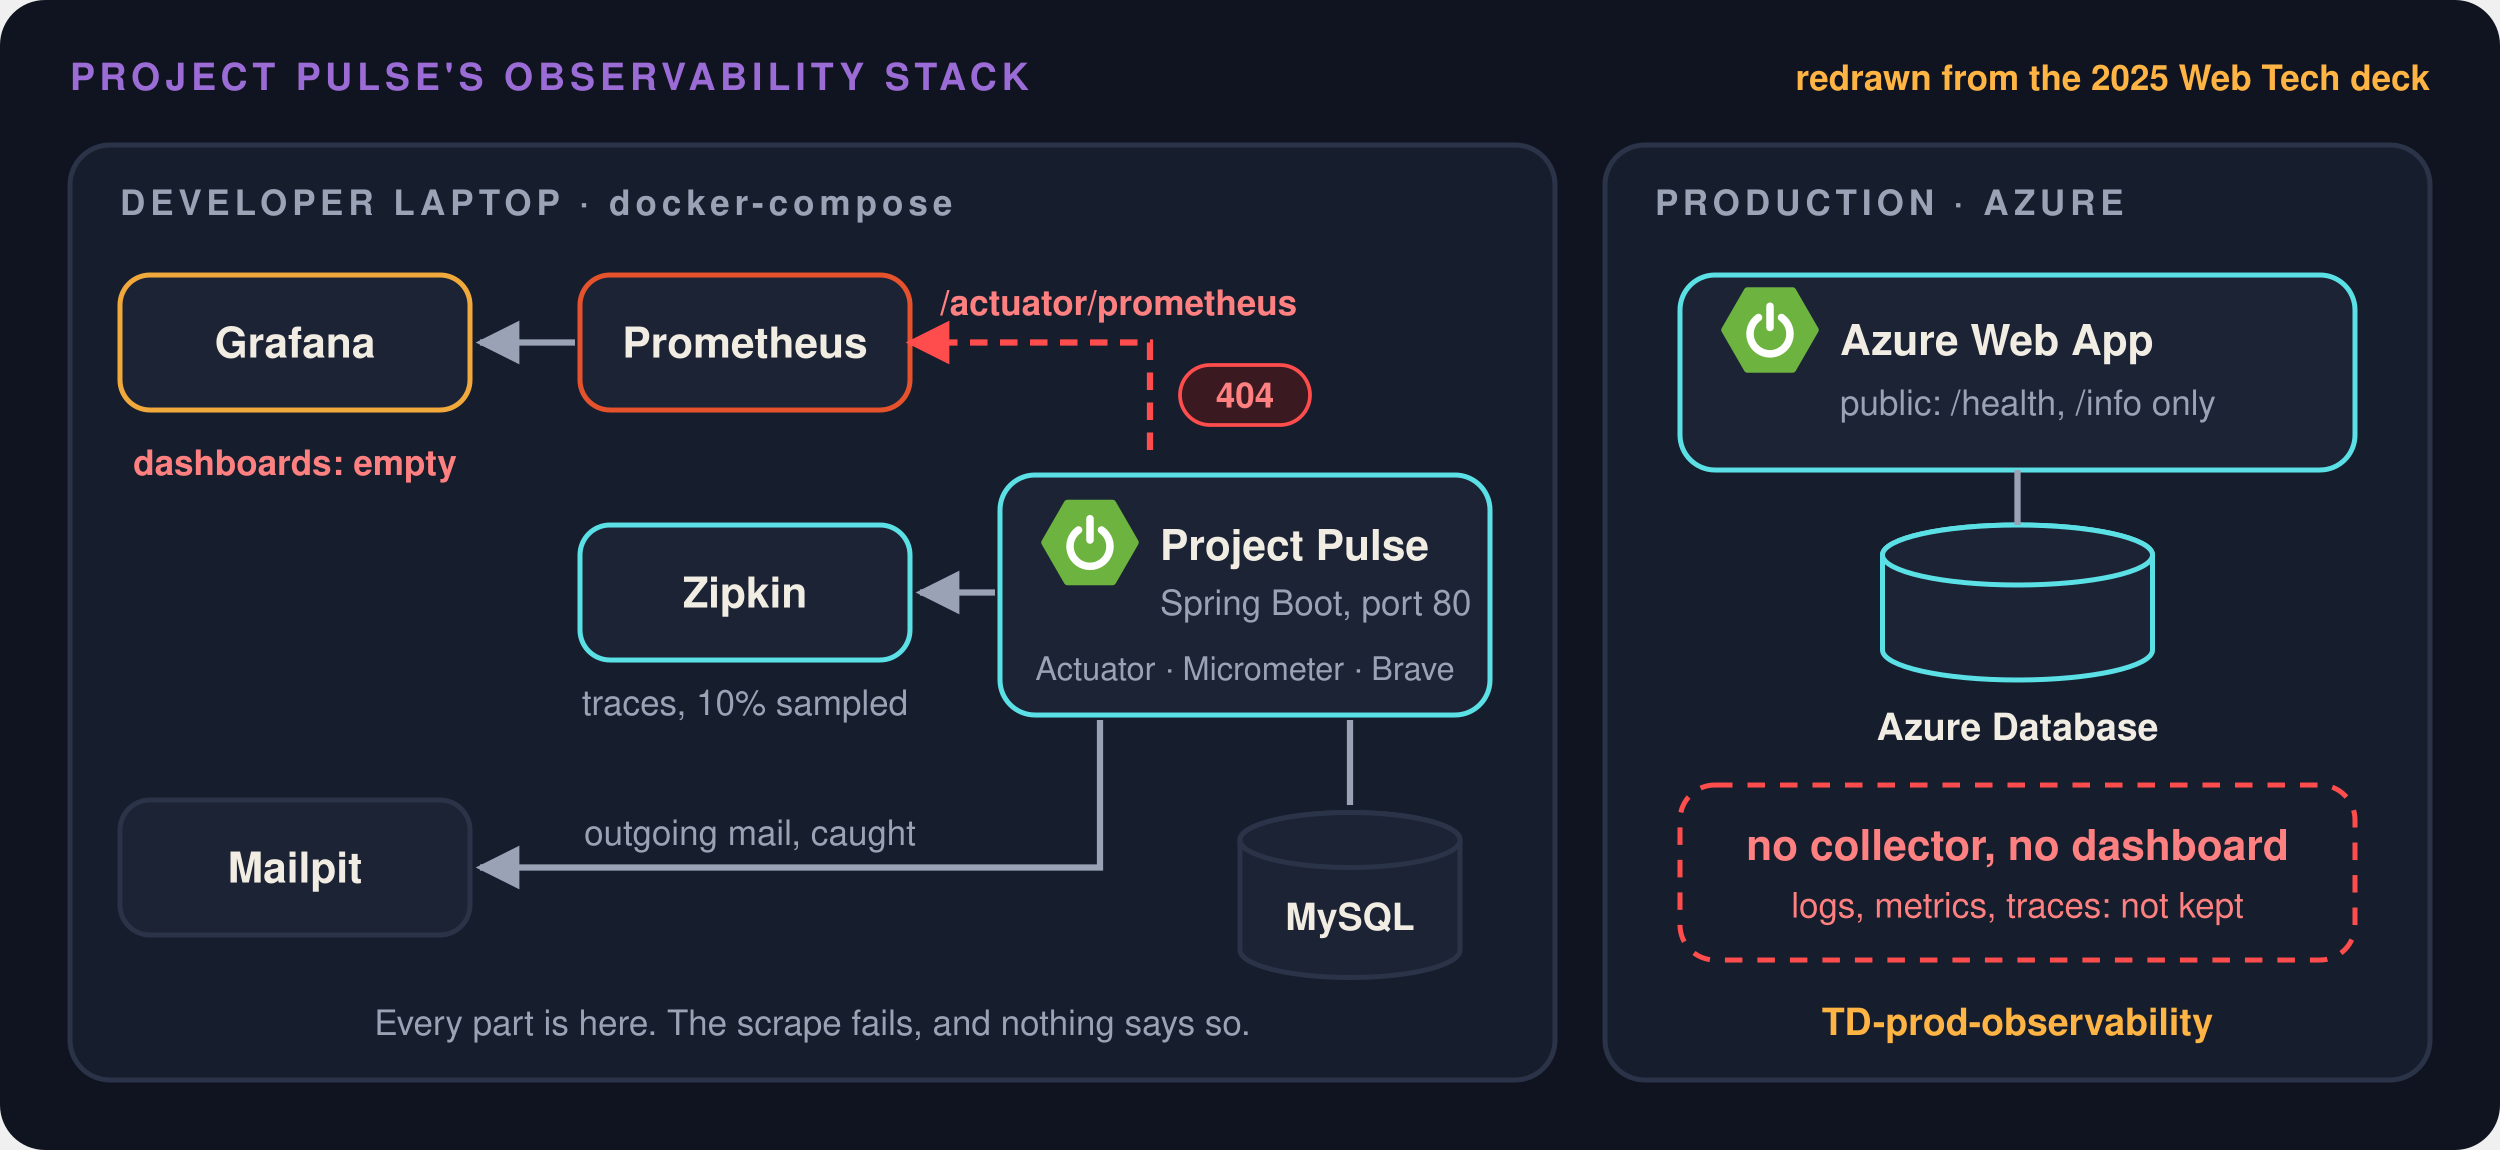
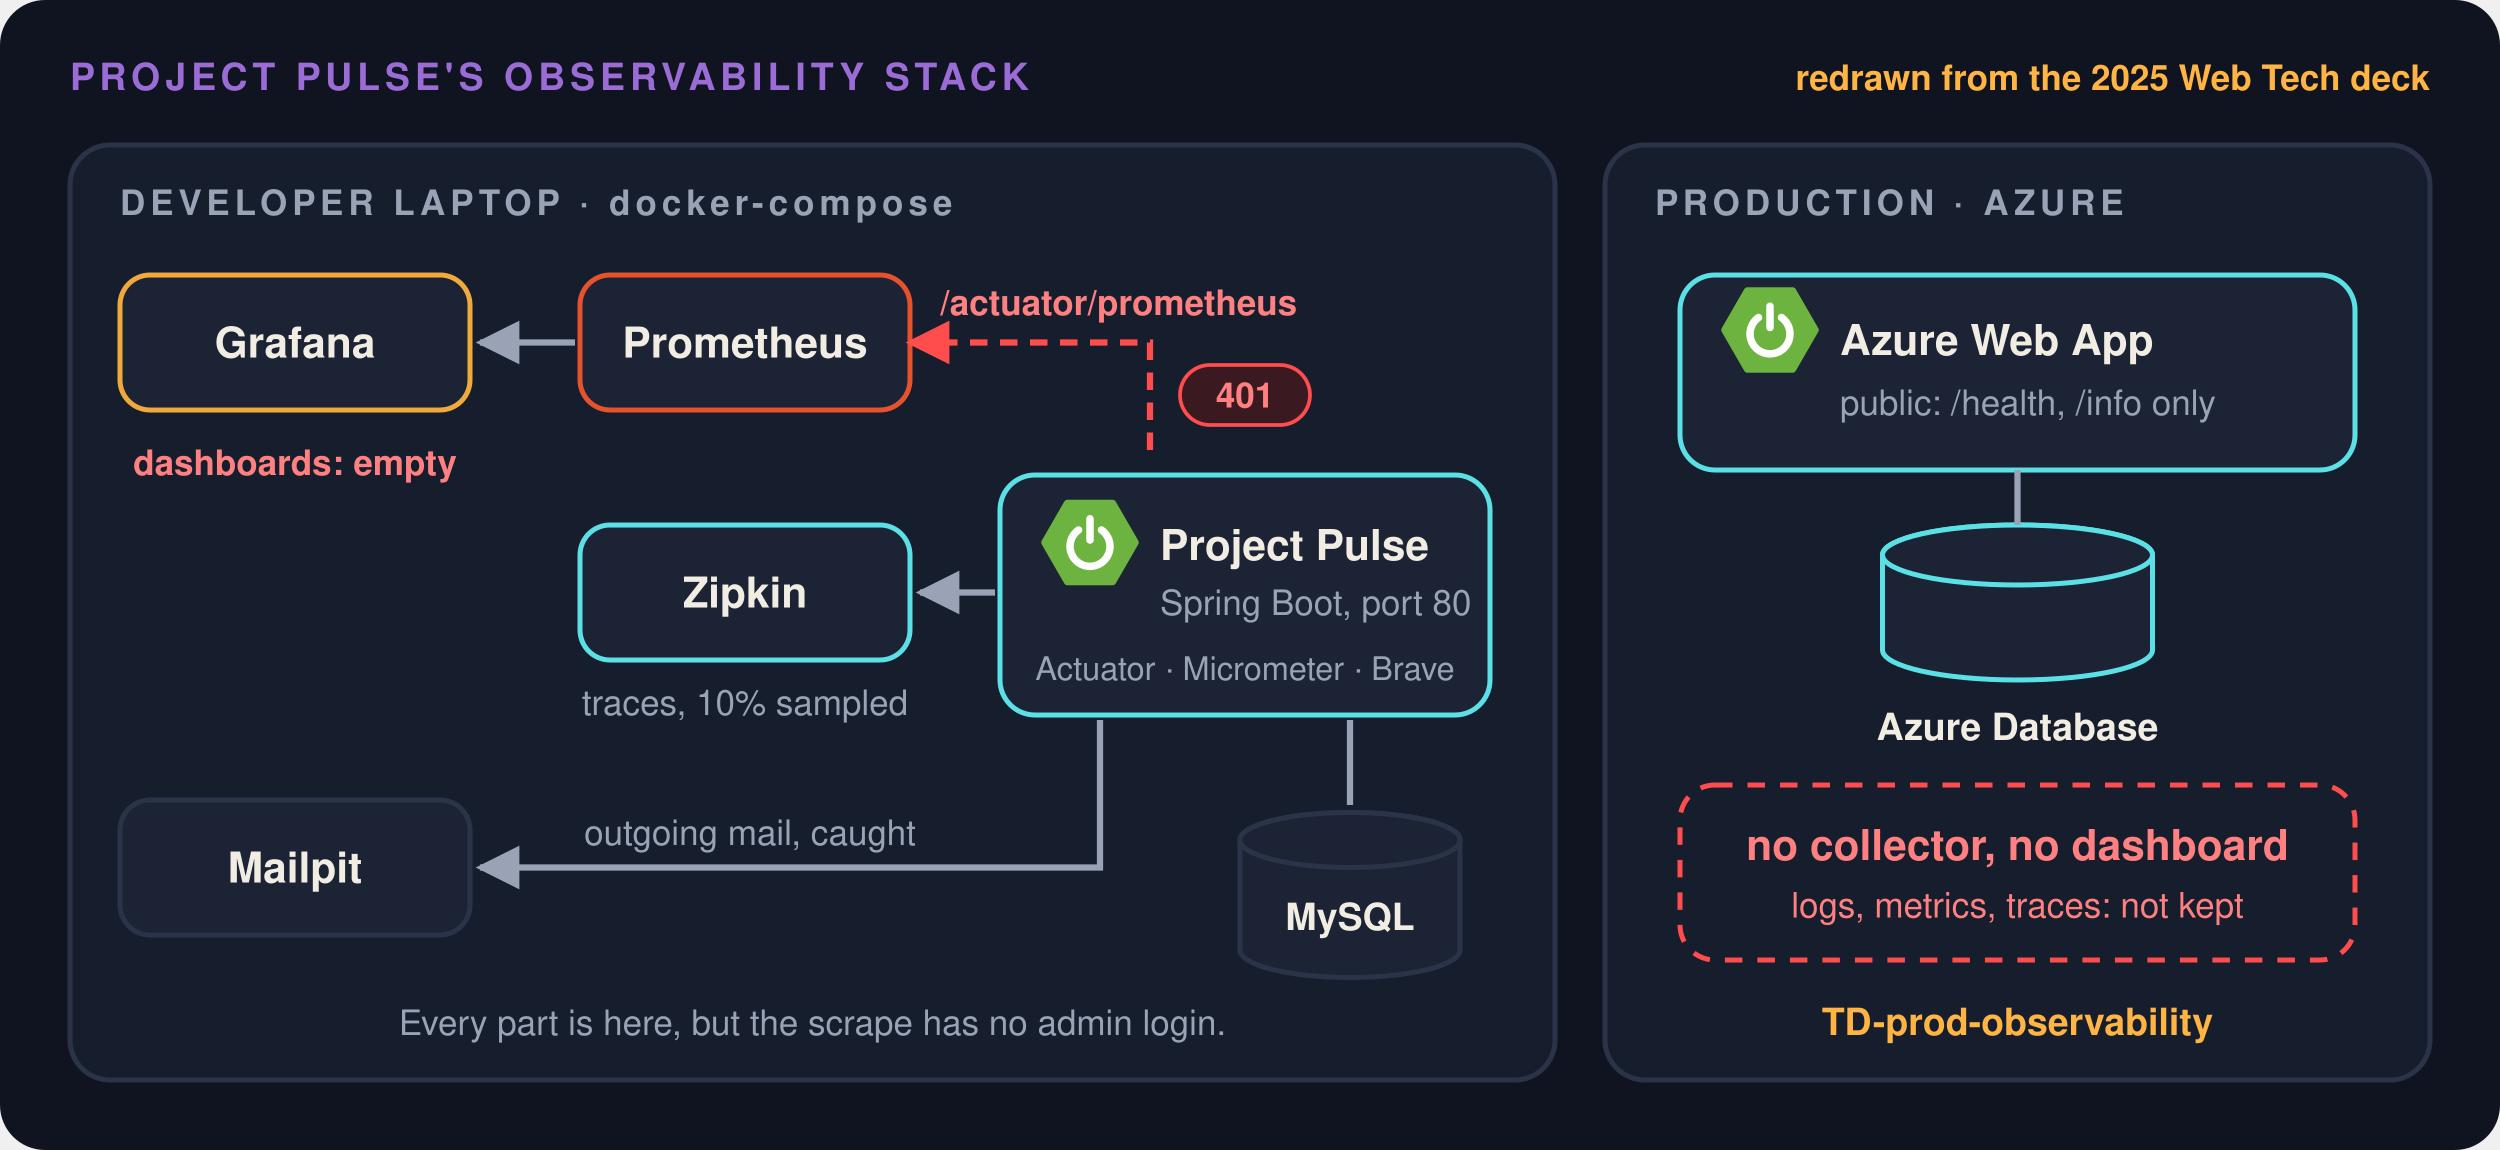
<svg xmlns="http://www.w3.org/2000/svg" viewBox="0 0 1000 460" width="1000" height="460" role="img" aria-labelledby="t d" font-family="'Instrument Sans','Segoe UI',Helvetica,Arial,sans-serif">
  <defs>
    <marker id="st-ar" viewBox="0 0 10 10" refX="9" refY="5" markerWidth="7" markerHeight="7" orient="auto-start-reverse">
      <path d="M0,0 L10,5 L0,10 z" fill="#9AA3B5" />
    </marker>
    <marker id="st-ar-r" viewBox="0 0 10 10" refX="9" refY="5" markerWidth="7" markerHeight="7" orient="auto-start-reverse">
      <path d="M0,0 L10,5 L0,10 z" fill="#FF4D4D" />
    </marker>
  </defs>
  <rect width="1000" height="460" rx="18" fill="#0F1420" />
  <text x="28" y="36" fill="#9B6BD6" font-size="15" font-weight="800" letter-spacing="2">PROJECT PULSE'S OBSERVABILITY STACK</text>
  <text x="972" y="36" text-anchor="end" fill="#FFB443" font-size="14" font-weight="700">redrawn from the 2025 Web Tech deck</text>
  <rect x="28" y="58" width="594" height="374" rx="16" fill="#161D2C" stroke="#2A3347" stroke-width="2" />
  <text x="48" y="86" fill="#9AA3B5" font-size="14" font-weight="800" letter-spacing="2">DEVELOPER LAPTOP · docker-compose</text>
  <rect x="400" y="190" width="196" height="96" rx="14" fill="#1B2335" stroke="#5BE0E6" stroke-width="2" />
  <polygon points="418,217 427,201.4 445,201.4 454,217 445,232.6 427,232.6" fill="#6DB33F" stroke="#6DB33F" stroke-width="3" stroke-linejoin="round" />
  <g fill="none" stroke="#FFFFFF" stroke-width="3" stroke-linecap="round">
    <path d="M440.6,212 A8,8 0 1,1 431.4,212" />
    <line x1="436" y1="207.5" x2="436" y2="216" />
  </g>
  <text x="464" y="224" fill="#F2EDE3" font-size="17" font-weight="700">Project Pulse</text>
  <text x="464" y="246" fill="#9AA3B5" font-size="14">Spring Boot, port 80</text>
  <text x="498" y="272" text-anchor="middle" fill="#9AA3B5" font-size="13">Actuator · Micrometer · Brave</text>
  <rect x="232" y="110" width="132" height="54" rx="12" fill="#1B2335" stroke="#E6522C" stroke-width="2" />
  <text x="298" y="143" text-anchor="middle" fill="#F2EDE3" font-size="17" font-weight="700">Prometheus</text>
  <path d="M364,137 H460 V184" fill="none" stroke="#FF4D4D" stroke-width="2.5" stroke-dasharray="7 5" marker-start="url(#st-ar-r)" />
  <text x="376" y="126" fill="#FF8080" font-size="14" font-weight="700">/actuator/prometheus</text>
  <rect x="472" y="146" width="52" height="24" rx="12" fill="#3A1A20" stroke="#FF4D4D" stroke-width="1.5" />
-   <text x="498" y="163" text-anchor="middle" fill="#FF8080" font-size="14" font-weight="800">404</text>
+   <text x="498" y="163" text-anchor="middle" fill="#FF8080" font-size="14" font-weight="800">401</text>
  <rect x="48" y="110" width="140" height="54" rx="12" fill="#1B2335" stroke="#F2A93B" stroke-width="2" />
  <text x="118" y="143" text-anchor="middle" fill="#F2EDE3" font-size="17" font-weight="700">Grafana</text>
  <line x1="230" y1="137" x2="192" y2="137" stroke="#9AA3B5" stroke-width="2.5" marker-end="url(#st-ar)" />
  <text x="118" y="190" text-anchor="middle" fill="#FF8080" font-size="14" font-weight="700">dashboards: empty</text>
  <rect x="232" y="210" width="132" height="54" rx="12" fill="#1B2335" stroke="#5BE0E6" stroke-width="2" />
  <text x="298" y="243" text-anchor="middle" fill="#F2EDE3" font-size="17" font-weight="700">Zipkin</text>
  <line x1="398" y1="237" x2="368" y2="237" stroke="#9AA3B5" stroke-width="2.5" marker-end="url(#st-ar)" />
  <text x="298" y="286" text-anchor="middle" fill="#9AA3B5" font-size="14">traces, 10% sampled</text>
  <rect x="48" y="320" width="140" height="54" rx="12" fill="#1B2335" stroke="#2A3347" stroke-width="2" />
  <text x="118" y="353" text-anchor="middle" fill="#F2EDE3" font-size="17" font-weight="700">Mailpit</text>
  <path d="M440,288 V347 H192" fill="none" stroke="#9AA3B5" stroke-width="2.5" marker-end="url(#st-ar)" />
  <text x="300" y="338" text-anchor="middle" fill="#9AA3B5" font-size="14">outgoing mail, caught</text>
  <ellipse cx="540" cy="336" rx="44" ry="11" fill="#1B2335" stroke="#2A3347" stroke-width="2" />
  <path d="M496,336 v44 a44,11 0 0,0 88,0 v-44" fill="#1B2335" stroke="#2A3347" stroke-width="2" />
  <ellipse cx="540" cy="336" rx="44" ry="11" fill="#1B2335" stroke="#2A3347" stroke-width="2" />
  <text x="540" y="372" text-anchor="middle" fill="#F2EDE3" font-size="15" font-weight="700">MySQL</text>
  <line x1="540" y1="288" x2="540" y2="322" stroke="#9AA3B5" stroke-width="2.5" />
-   <text x="325" y="414" text-anchor="middle" fill="#9AA3B5" font-size="14">Every part is here. The scrape fails, and nothing says so.</text>
+   <text x="325" y="414" text-anchor="middle" fill="#9AA3B5" font-size="14">Every part is here, but the scrape has no admin login.</text>
  <rect x="642" y="58" width="330" height="374" rx="16" fill="#161D2C" stroke="#2A3347" stroke-width="2" />
  <text x="662" y="86" fill="#9AA3B5" font-size="14" font-weight="800" letter-spacing="2">PRODUCTION · AZURE</text>
  <rect x="672" y="110" width="270" height="78" rx="14" fill="#1B2335" stroke="#5BE0E6" stroke-width="2" />
  <polygon points="690,132 699,116.4 717,116.4 726,132 717,147.6 699,147.6" fill="#6DB33F" stroke="#6DB33F" stroke-width="3" stroke-linejoin="round" />
  <g fill="none" stroke="#FFFFFF" stroke-width="3" stroke-linecap="round">
    <path d="M712.6,127 A8,8 0 1,1 703.4,127" />
    <line x1="708" y1="122.5" x2="708" y2="131" />
  </g>
  <text x="736" y="142" fill="#F2EDE3" font-size="17" font-weight="700">Azure Web App</text>
  <text x="736" y="166" fill="#9AA3B5" font-size="14">public: /health, /info only</text>
  <ellipse cx="807" cy="222" rx="54" ry="12" fill="#1B2335" stroke="#5BE0E6" stroke-width="2" />
  <path d="M753,222 v38 a54,12 0 0,0 108,0 v-38" fill="#1B2335" stroke="#5BE0E6" stroke-width="2" />
  <ellipse cx="807" cy="222" rx="54" ry="12" fill="#1B2335" stroke="#5BE0E6" stroke-width="2" />
  <text x="807" y="296" text-anchor="middle" fill="#F2EDE3" font-size="15" font-weight="700">Azure Database</text>
  <line x1="807" y1="188" x2="807" y2="210" stroke="#9AA3B5" stroke-width="2.5" />
  <rect x="672" y="314" width="270" height="70" rx="14" fill="none" stroke="#FF4D4D" stroke-width="2" stroke-dasharray="7 6" />
  <text x="807" y="344" text-anchor="middle" fill="#FF8080" font-size="17" font-weight="700">no collector, no dashboard</text>
  <text x="807" y="367" text-anchor="middle" fill="#FF8080" font-size="14">logs, metrics, traces: not kept</text>
  <text x="807" y="414" text-anchor="middle" fill="#FFB443" font-size="15" font-weight="700">TD-prod-observability</text>
</svg>
